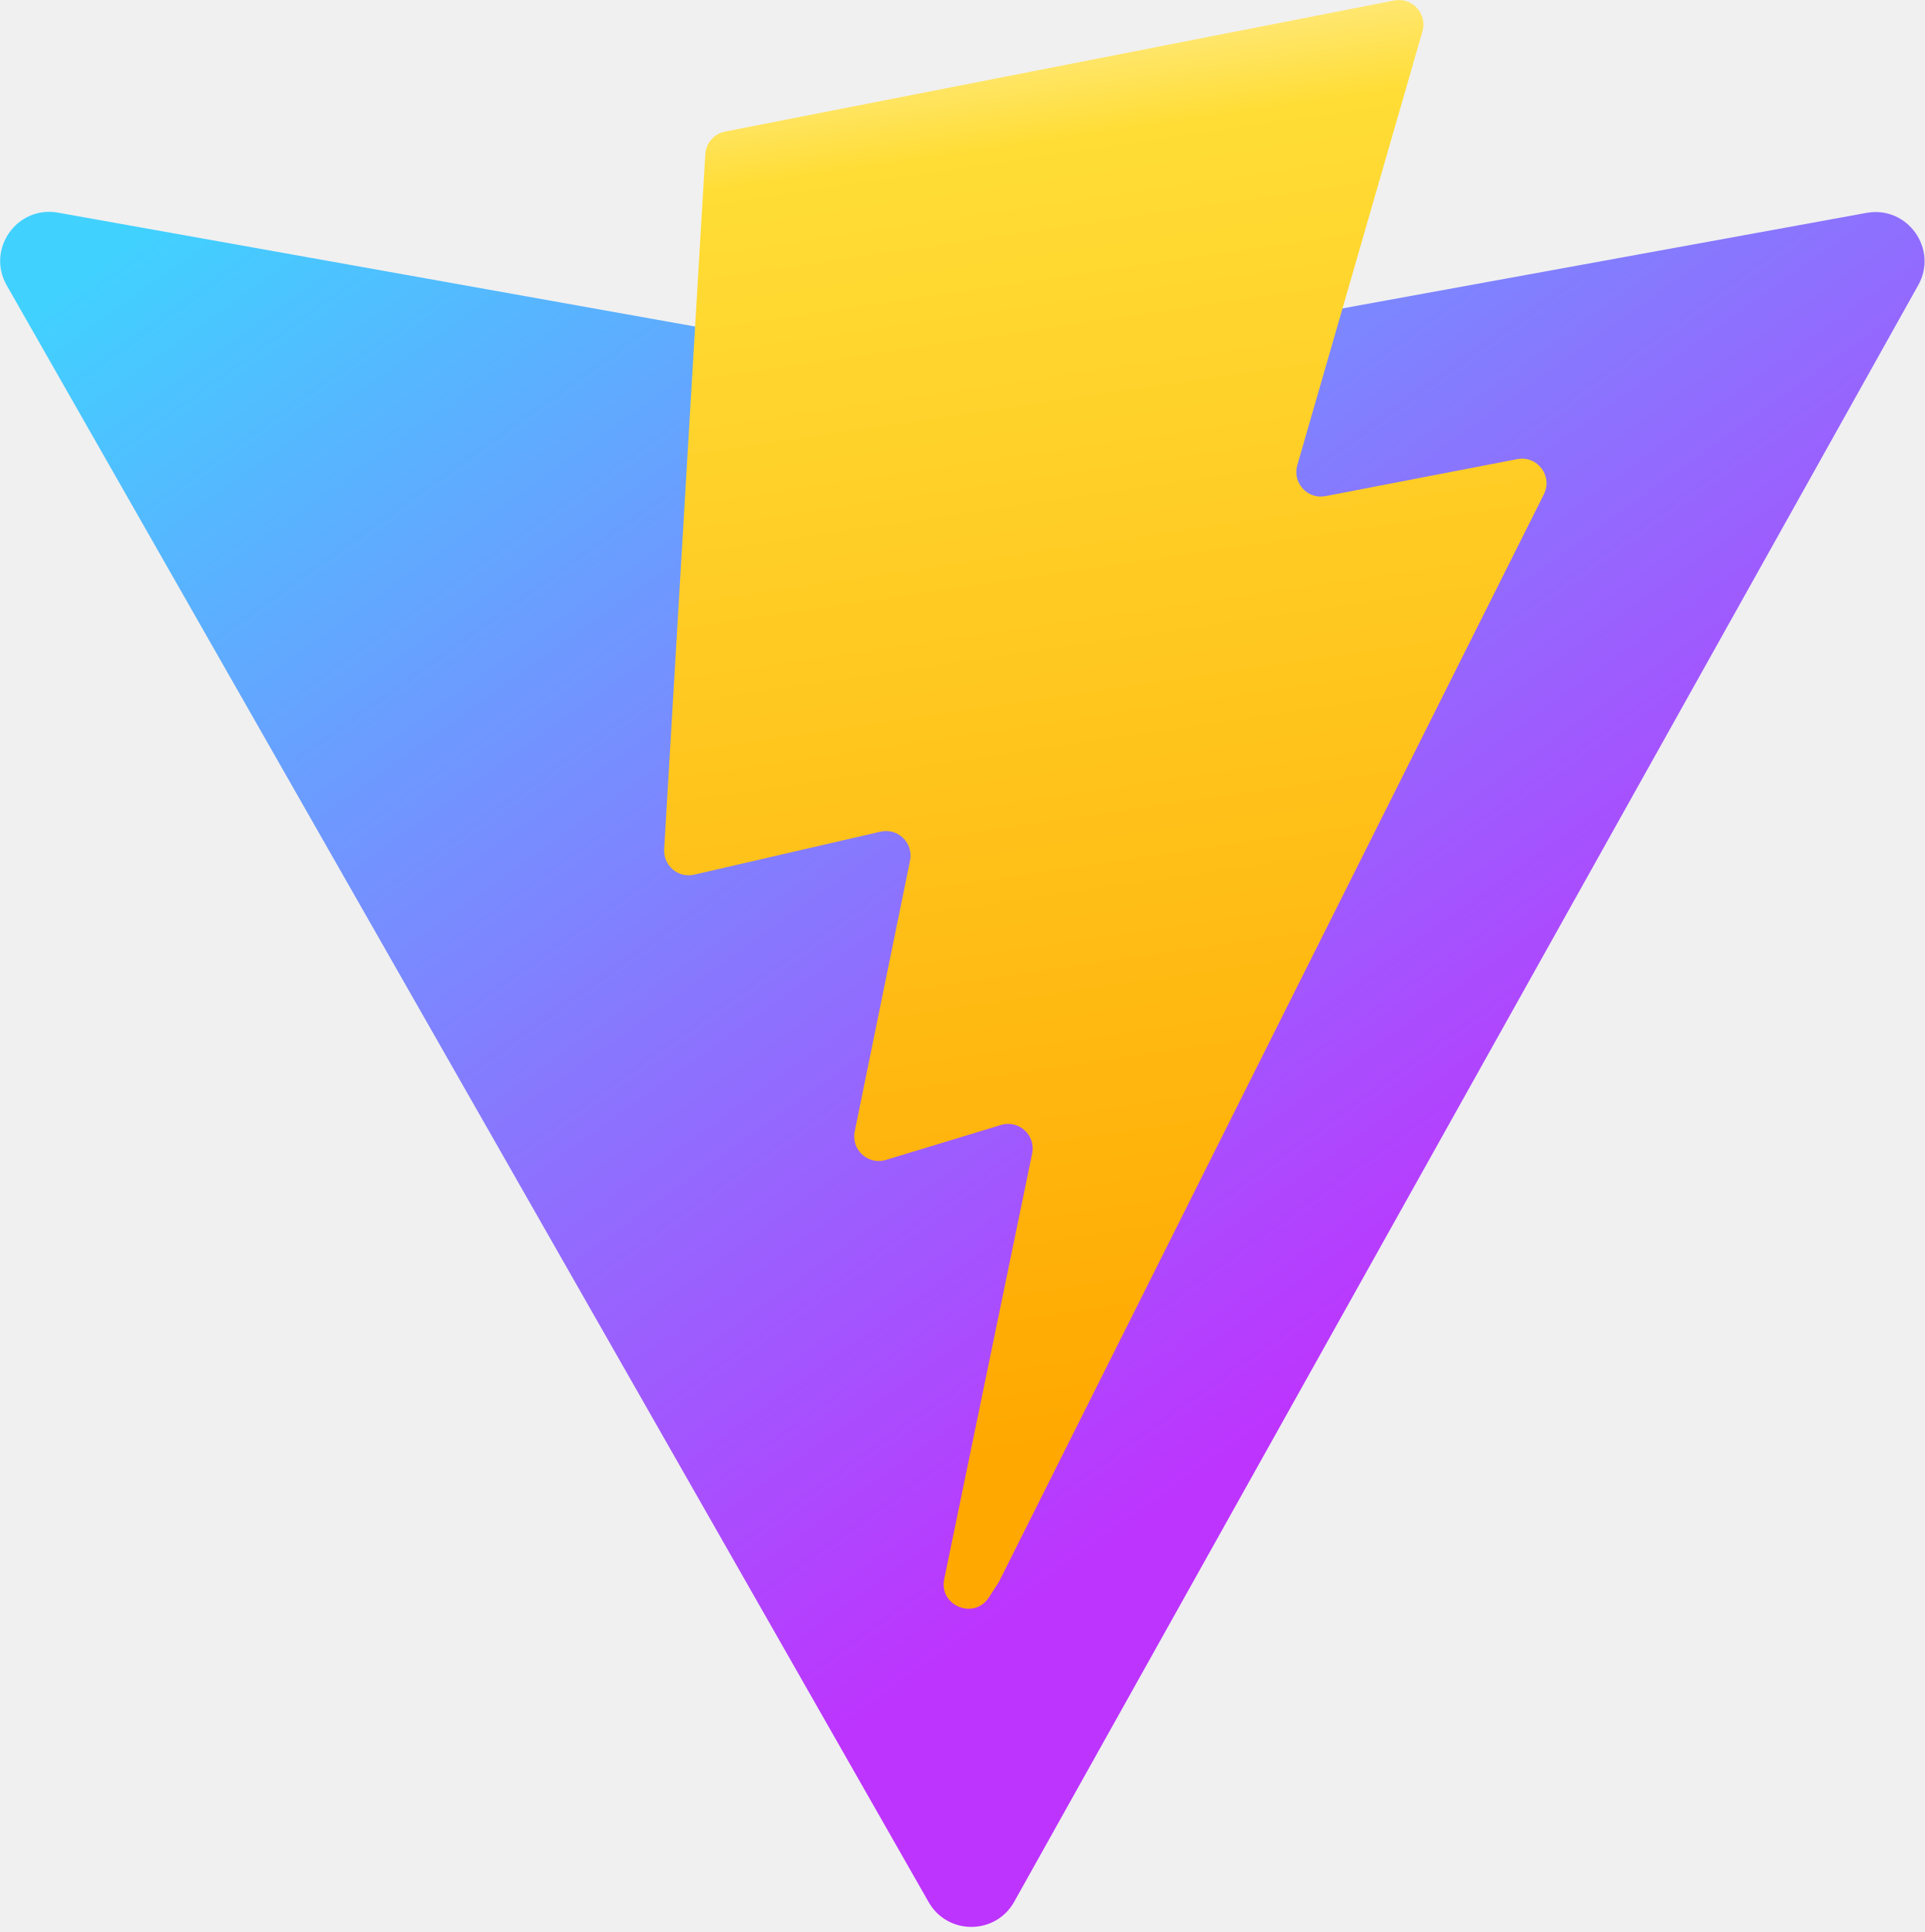
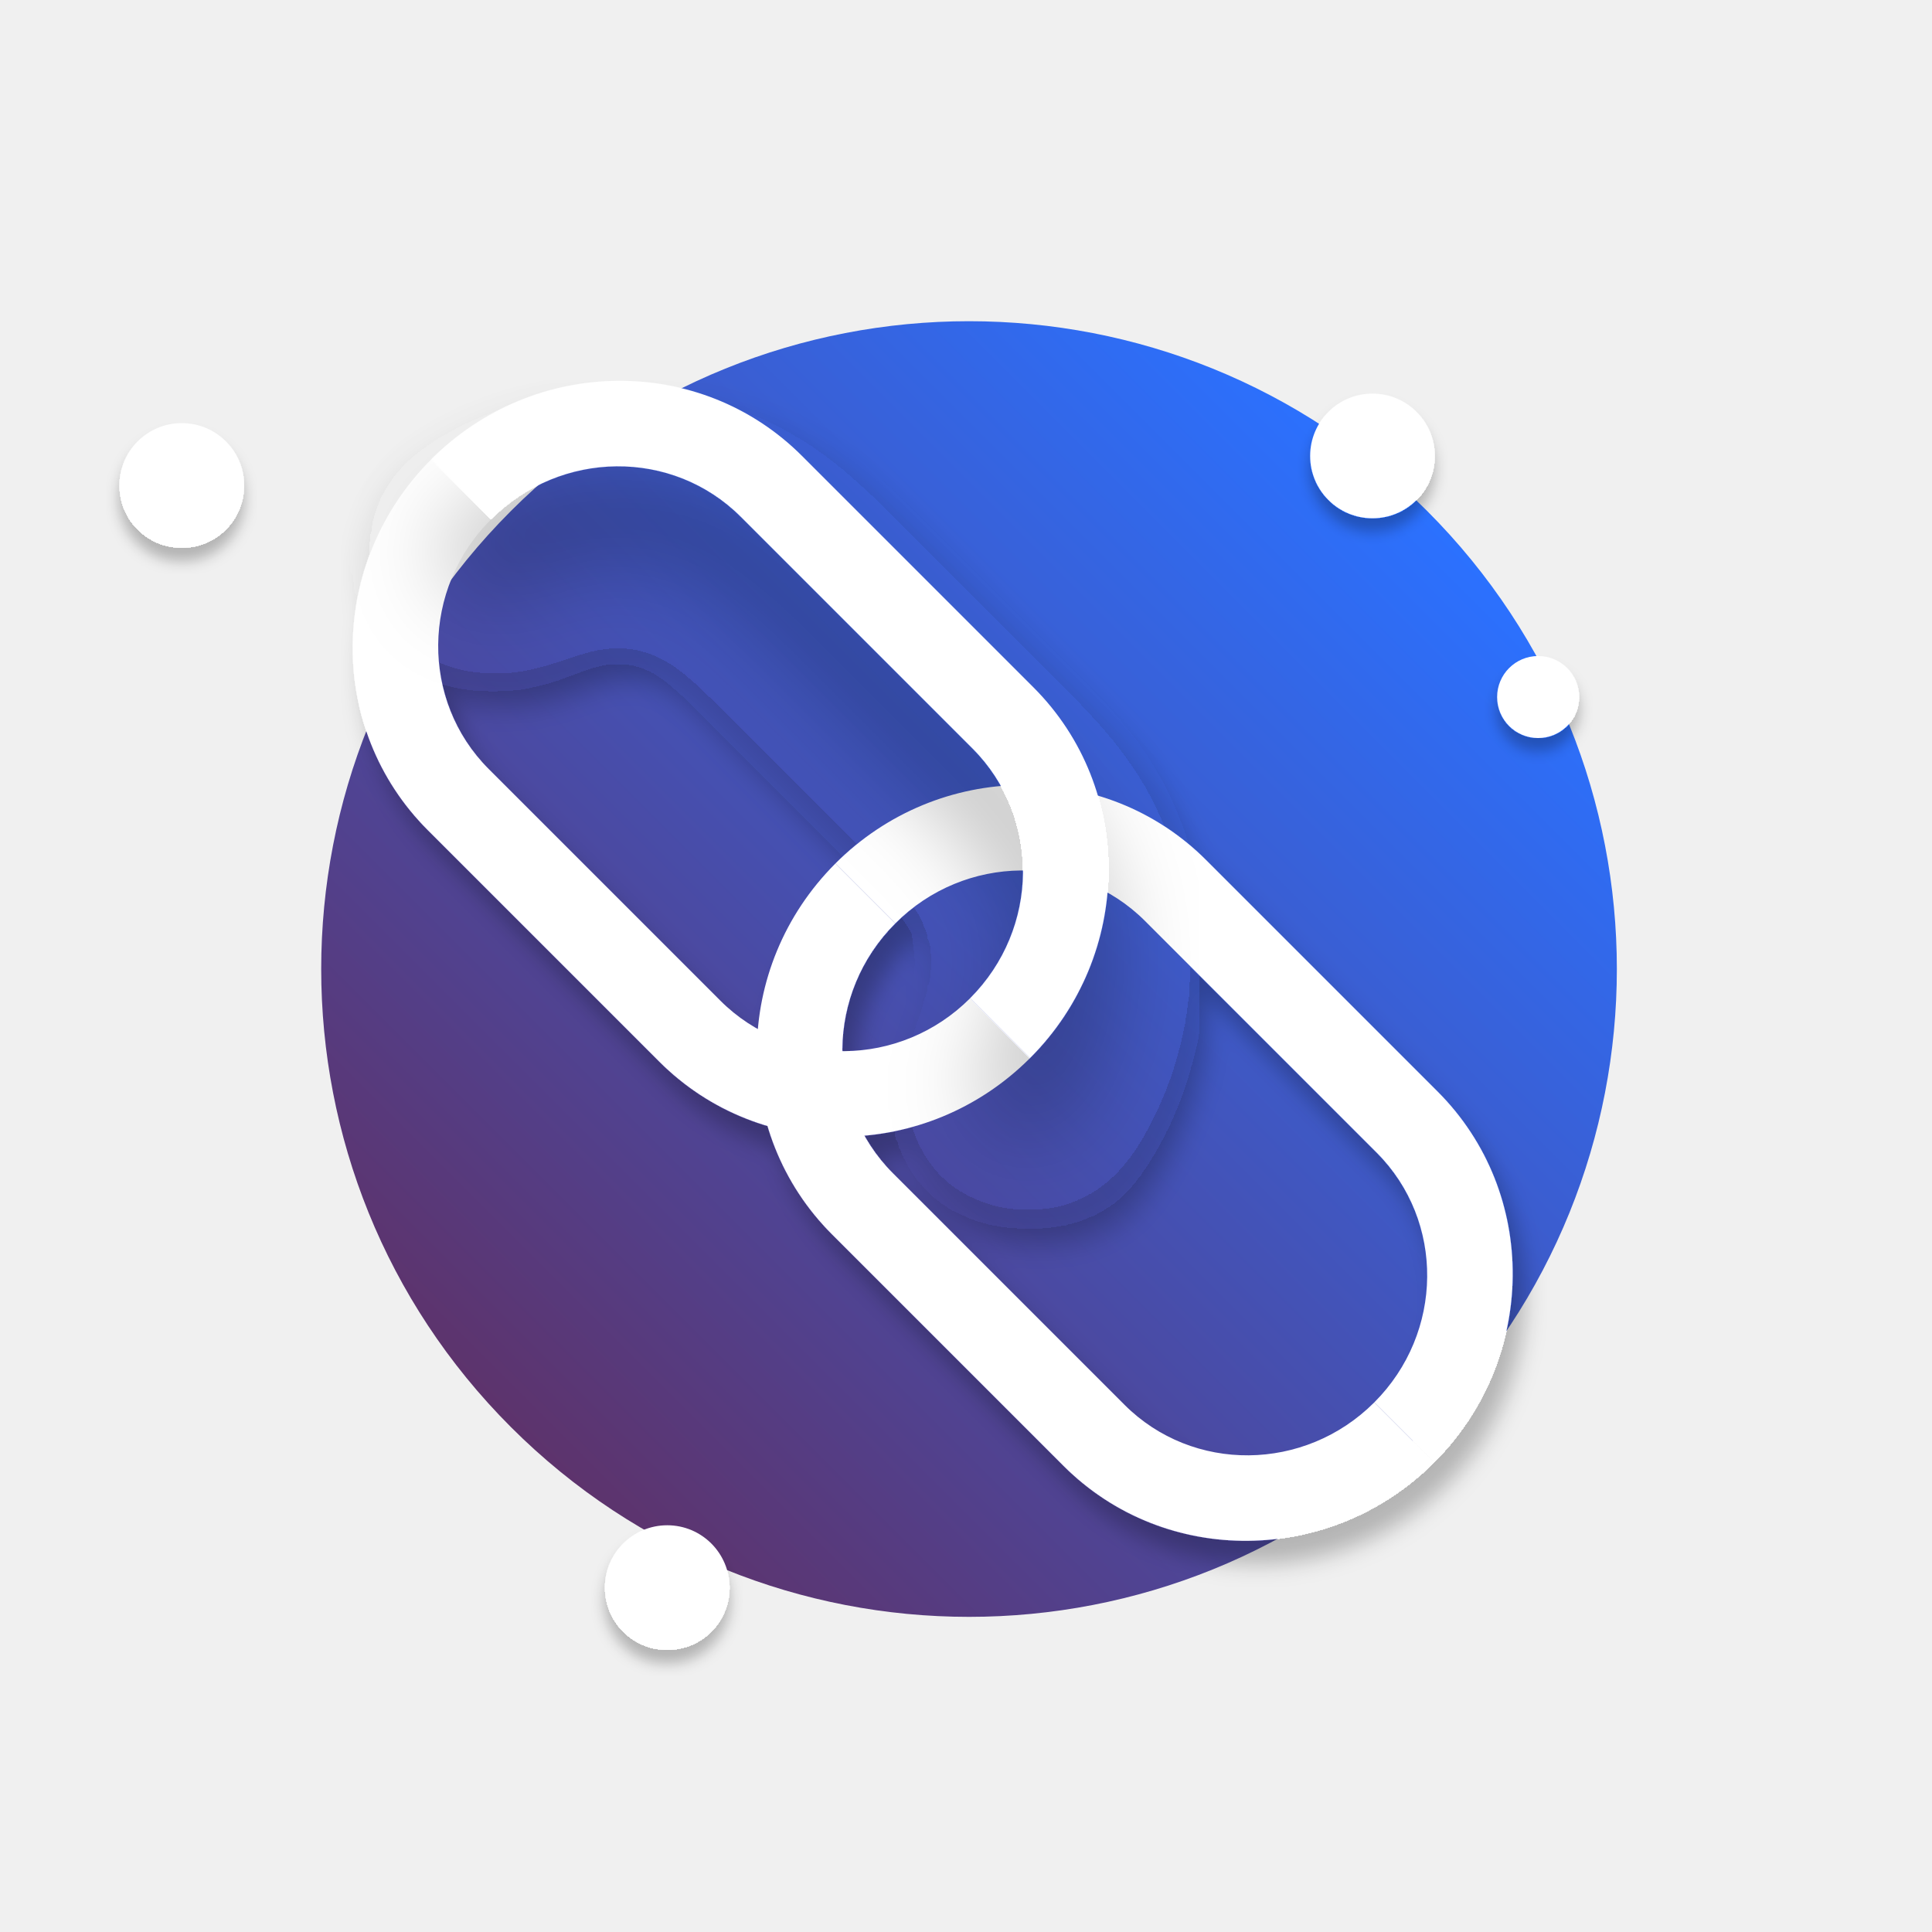
- <svg xmlns="http://www.w3.org/2000/svg" aria-hidden="true" role="img" class="iconify iconify--logos" width="31.88" height="32" preserveAspectRatio="xMidYMid meet" viewBox="0 0 256 257">
+ <svg xmlns="http://www.w3.org/2000/svg" width="589" height="589" viewBox="0 0 589 589" fill="none">
+   <circle cx="295.424" cy="295.424" r="197.5" transform="rotate(135 295.424 295.424)" fill="url(#paint0_linear_11_10)" />
+   <g filter="url(#filter0_d_11_10)">
+     <path fill-rule="evenodd" clip-rule="evenodd" d="M131.469 140.046C99.965 171.55 99.487 222.149 130.4 253.063L200.992 323.654C231.905 354.568 282.504 354.089 314.009 322.586L295.755 304.332C274.524 325.561 240.426 325.884 219.594 305.052L149.003 234.46C128.171 213.628 128.493 179.53 149.723 158.3L131.469 140.046ZM131.506 140.009L131.469 140.046C131.469 140.046 131.469 140.045 131.47 140.045C131.482 140.033 131.494 140.021 131.506 140.009ZM244.222 138.711L315.343 209.833C315.255 209.744 315.167 209.655 315.079 209.567L244.487 138.976C244.399 138.887 244.311 138.799 244.222 138.711Z" fill="white" />
+     <path fill-rule="evenodd" clip-rule="evenodd" d="M254.682 263.26C223.179 294.765 222.7 345.364 253.614 376.277L324.205 446.869C355.119 477.782 405.718 477.304 437.222 445.8L418.968 427.546C397.738 448.776 363.64 449.098 342.808 428.266L272.216 357.675C251.384 336.843 251.707 302.745 272.936 281.514L254.682 263.26ZM254.732 263.211L254.682 263.26C254.683 263.26 254.683 263.26 254.683 263.26C254.699 263.243 254.716 263.227 254.732 263.211ZM367.387 261.878L438.605 333.096C438.501 332.991 438.397 332.886 438.293 332.781L367.701 262.19C367.597 262.085 367.492 261.981 367.387 261.878Z" fill="white" />
+     <path fill-rule="evenodd" clip-rule="evenodd" d="M254.682 263.259C286.186 231.754 336.786 231.275 367.7 262.189L438.291 332.781C469.205 363.694 468.726 414.294 437.222 445.798C437.222 445.799 437.222 445.799 437.221 445.799L418.967 427.545C418.968 427.545 418.968 427.545 418.968 427.544C440.198 406.314 440.521 372.216 419.689 351.383L349.097 280.792C328.265 259.96 294.166 260.282 272.936 281.513C272.936 281.513 272.936 281.513 272.936 281.513L254.683 263.26L254.287 263.657C254.418 263.524 254.55 263.391 254.682 263.259Z" fill="white" />
+     <g filter="url(#filter1_d_11_10)">
+       <path fill-rule="evenodd" clip-rule="evenodd" d="M131.466 140.045C162.971 108.541 213.57 108.062 244.484 138.976L315.076 209.567C345.989 240.481 345.51 291.081 314.006 322.585L295.752 304.331C316.982 283.101 317.305 249.002 296.473 228.17L225.881 157.579C205.049 136.746 170.951 137.069 149.72 158.299L131.466 140.045Z" fill="white" />
+     </g>
+   </g>
+   <g filter="url(#filter2_d_11_10)">
+     <circle cx="418.424" cy="139" r="19" fill="white" />
+   </g>
+   <g filter="url(#filter3_d_11_10)">
+     <circle cx="203.424" cy="484" r="19" fill="white" />
+   </g>
+   <g filter="url(#filter4_d_11_10)">
+     <circle cx="55.424" cy="148" r="19" fill="white" />
+   </g>
+   <g filter="url(#filter5_d_11_10)">
+     <circle cx="468.924" cy="212.5" r="12.5" fill="white" />
+   </g>
  <defs>
-     <linearGradient id="IconifyId1813088fe1fbc01fb466" x1="-.828%" x2="57.636%" y1="7.652%" y2="78.411%">
-       <stop offset="0%" stop-color="#41D1FF" />
-       <stop offset="100%" stop-color="#BD34FE" />
-     </linearGradient>
-     <linearGradient id="IconifyId1813088fe1fbc01fb467" x1="43.376%" x2="50.316%" y1="2.242%" y2="89.03%">
-       <stop offset="0%" stop-color="#FFEA83" />
-       <stop offset="8.333%" stop-color="#FFDD35" />
-       <stop offset="100%" stop-color="#FFA800" />
+     <filter id="filter0_d_11_10" x="104.087" y="116.1" width="367.392" height="367.394" filterUnits="userSpaceOnUse" color-interpolation-filters="sRGB">
+       <feFlood flood-opacity="0" result="BackgroundImageFix" />
+       <feColorMatrix in="SourceAlpha" type="matrix" values="0 0 0 0 0 0 0 0 0 0 0 0 0 0 0 0 0 0 127 0" result="hardAlpha" />
+       <feOffset dx="3.438" dy="6.875" />
+       <feGaussianBlur stdDeviation="3.438" />
+       <feComposite in2="hardAlpha" operator="out" />
+       <feColorMatrix type="matrix" values="0 0 0 0 0 0 0 0 0 0 0 0 0 0 0 0 0 0 0.25 0" />
+       <feBlend mode="normal" in2="BackgroundImageFix" result="effect1_dropShadow_11_10" />
+       <feBlend mode="normal" in="SourceGraphic" in2="effect1_dropShadow_11_10" result="shape" />
+     </filter>
+     <filter id="filter1_d_11_10" x="103.966" y="116.1" width="261.485" height="261.485" filterUnits="userSpaceOnUse" color-interpolation-filters="sRGB">
+       <feFlood flood-opacity="0" result="BackgroundImageFix" />
+       <feColorMatrix in="SourceAlpha" type="matrix" values="0 0 0 0 0 0 0 0 0 0 0 0 0 0 0 0 0 0 127 0" result="hardAlpha" />
+       <feOffset dy="27.5" />
+       <feGaussianBlur stdDeviation="13.75" />
+       <feComposite in2="hardAlpha" operator="out" />
+       <feColorMatrix type="matrix" values="0 0 0 0 0 0 0 0 0 0 0 0 0 0 0 0 0 0 0.25 0" />
+       <feBlend mode="normal" in2="BackgroundImageFix" result="effect1_dropShadow_11_10" />
+       <feBlend mode="normal" in="SourceGraphic" in2="effect1_dropShadow_11_10" result="shape" />
+     </filter>
+     <filter id="filter2_d_11_10" x="395.424" y="120" width="46" height="46" filterUnits="userSpaceOnUse" color-interpolation-filters="sRGB">
+       <feFlood flood-opacity="0" result="BackgroundImageFix" />
+       <feColorMatrix in="SourceAlpha" type="matrix" values="0 0 0 0 0 0 0 0 0 0 0 0 0 0 0 0 0 0 127 0" result="hardAlpha" />
+       <feOffset dy="4" />
+       <feGaussianBlur stdDeviation="2" />
+       <feComposite in2="hardAlpha" operator="out" />
+       <feColorMatrix type="matrix" values="0 0 0 0 0 0 0 0 0 0 0 0 0 0 0 0 0 0 0.25 0" />
+       <feBlend mode="normal" in2="BackgroundImageFix" result="effect1_dropShadow_11_10" />
+       <feBlend mode="normal" in="SourceGraphic" in2="effect1_dropShadow_11_10" result="shape" />
+     </filter>
+     <filter id="filter3_d_11_10" x="180.424" y="465" width="46" height="46" filterUnits="userSpaceOnUse" color-interpolation-filters="sRGB">
+       <feFlood flood-opacity="0" result="BackgroundImageFix" />
+       <feColorMatrix in="SourceAlpha" type="matrix" values="0 0 0 0 0 0 0 0 0 0 0 0 0 0 0 0 0 0 127 0" result="hardAlpha" />
+       <feOffset dy="4" />
+       <feGaussianBlur stdDeviation="2" />
+       <feComposite in2="hardAlpha" operator="out" />
+       <feColorMatrix type="matrix" values="0 0 0 0 0 0 0 0 0 0 0 0 0 0 0 0 0 0 0.25 0" />
+       <feBlend mode="normal" in2="BackgroundImageFix" result="effect1_dropShadow_11_10" />
+       <feBlend mode="normal" in="SourceGraphic" in2="effect1_dropShadow_11_10" result="shape" />
+     </filter>
+     <filter id="filter4_d_11_10" x="32.424" y="129" width="46" height="46" filterUnits="userSpaceOnUse" color-interpolation-filters="sRGB">
+       <feFlood flood-opacity="0" result="BackgroundImageFix" />
+       <feColorMatrix in="SourceAlpha" type="matrix" values="0 0 0 0 0 0 0 0 0 0 0 0 0 0 0 0 0 0 127 0" result="hardAlpha" />
+       <feOffset dy="4" />
+       <feGaussianBlur stdDeviation="2" />
+       <feComposite in2="hardAlpha" operator="out" />
+       <feColorMatrix type="matrix" values="0 0 0 0 0 0 0 0 0 0 0 0 0 0 0 0 0 0 0.25 0" />
+       <feBlend mode="normal" in2="BackgroundImageFix" result="effect1_dropShadow_11_10" />
+       <feBlend mode="normal" in="SourceGraphic" in2="effect1_dropShadow_11_10" result="shape" />
+     </filter>
+     <filter id="filter5_d_11_10" x="452.424" y="200" width="33" height="33" filterUnits="userSpaceOnUse" color-interpolation-filters="sRGB">
+       <feFlood flood-opacity="0" result="BackgroundImageFix" />
+       <feColorMatrix in="SourceAlpha" type="matrix" values="0 0 0 0 0 0 0 0 0 0 0 0 0 0 0 0 0 0 127 0" result="hardAlpha" />
+       <feOffset dy="4" />
+       <feGaussianBlur stdDeviation="2" />
+       <feComposite in2="hardAlpha" operator="out" />
+       <feColorMatrix type="matrix" values="0 0 0 0 0 0 0 0 0 0 0 0 0 0 0 0 0 0 0.25 0" />
+       <feBlend mode="normal" in2="BackgroundImageFix" result="effect1_dropShadow_11_10" />
+       <feBlend mode="normal" in="SourceGraphic" in2="effect1_dropShadow_11_10" result="shape" />
+     </filter>
+     <linearGradient id="paint0_linear_11_10" x1="492.924" y1="295.424" x2="97.924" y2="295.424" gradientUnits="userSpaceOnUse">
+       <stop stop-color="#5D336C" />
+       <stop offset="1" stop-color="#2B71FF" />
    </linearGradient>
  </defs>
-   <path fill="url(#IconifyId1813088fe1fbc01fb466)" d="M255.153 37.938L134.897 252.976c-2.483 4.44-8.862 4.466-11.382.048L.875 37.958c-2.746-4.814 1.371-10.646 6.827-9.67l120.385 21.517a6.537 6.537 0 0 0 2.322-.004l117.867-21.483c5.438-.991 9.574 4.796 6.877 9.62Z" />
-   <path fill="url(#IconifyId1813088fe1fbc01fb467)" d="M185.432.063L96.44 17.501a3.268 3.268 0 0 0-2.634 3.014l-5.474 92.456a3.268 3.268 0 0 0 3.997 3.378l24.777-5.718c2.318-.535 4.413 1.507 3.936 3.838l-7.361 36.047c-.495 2.426 1.782 4.5 4.151 3.78l15.304-4.649c2.372-.72 4.652 1.36 4.15 3.788l-11.698 56.621c-.732 3.542 3.979 5.473 5.943 2.437l1.313-2.028l72.516-144.72c1.215-2.423-.88-5.186-3.54-4.672l-25.505 4.922c-2.396.462-4.435-1.77-3.759-4.114l16.646-57.705c.677-2.35-1.37-4.583-3.769-4.113Z" />
</svg>
